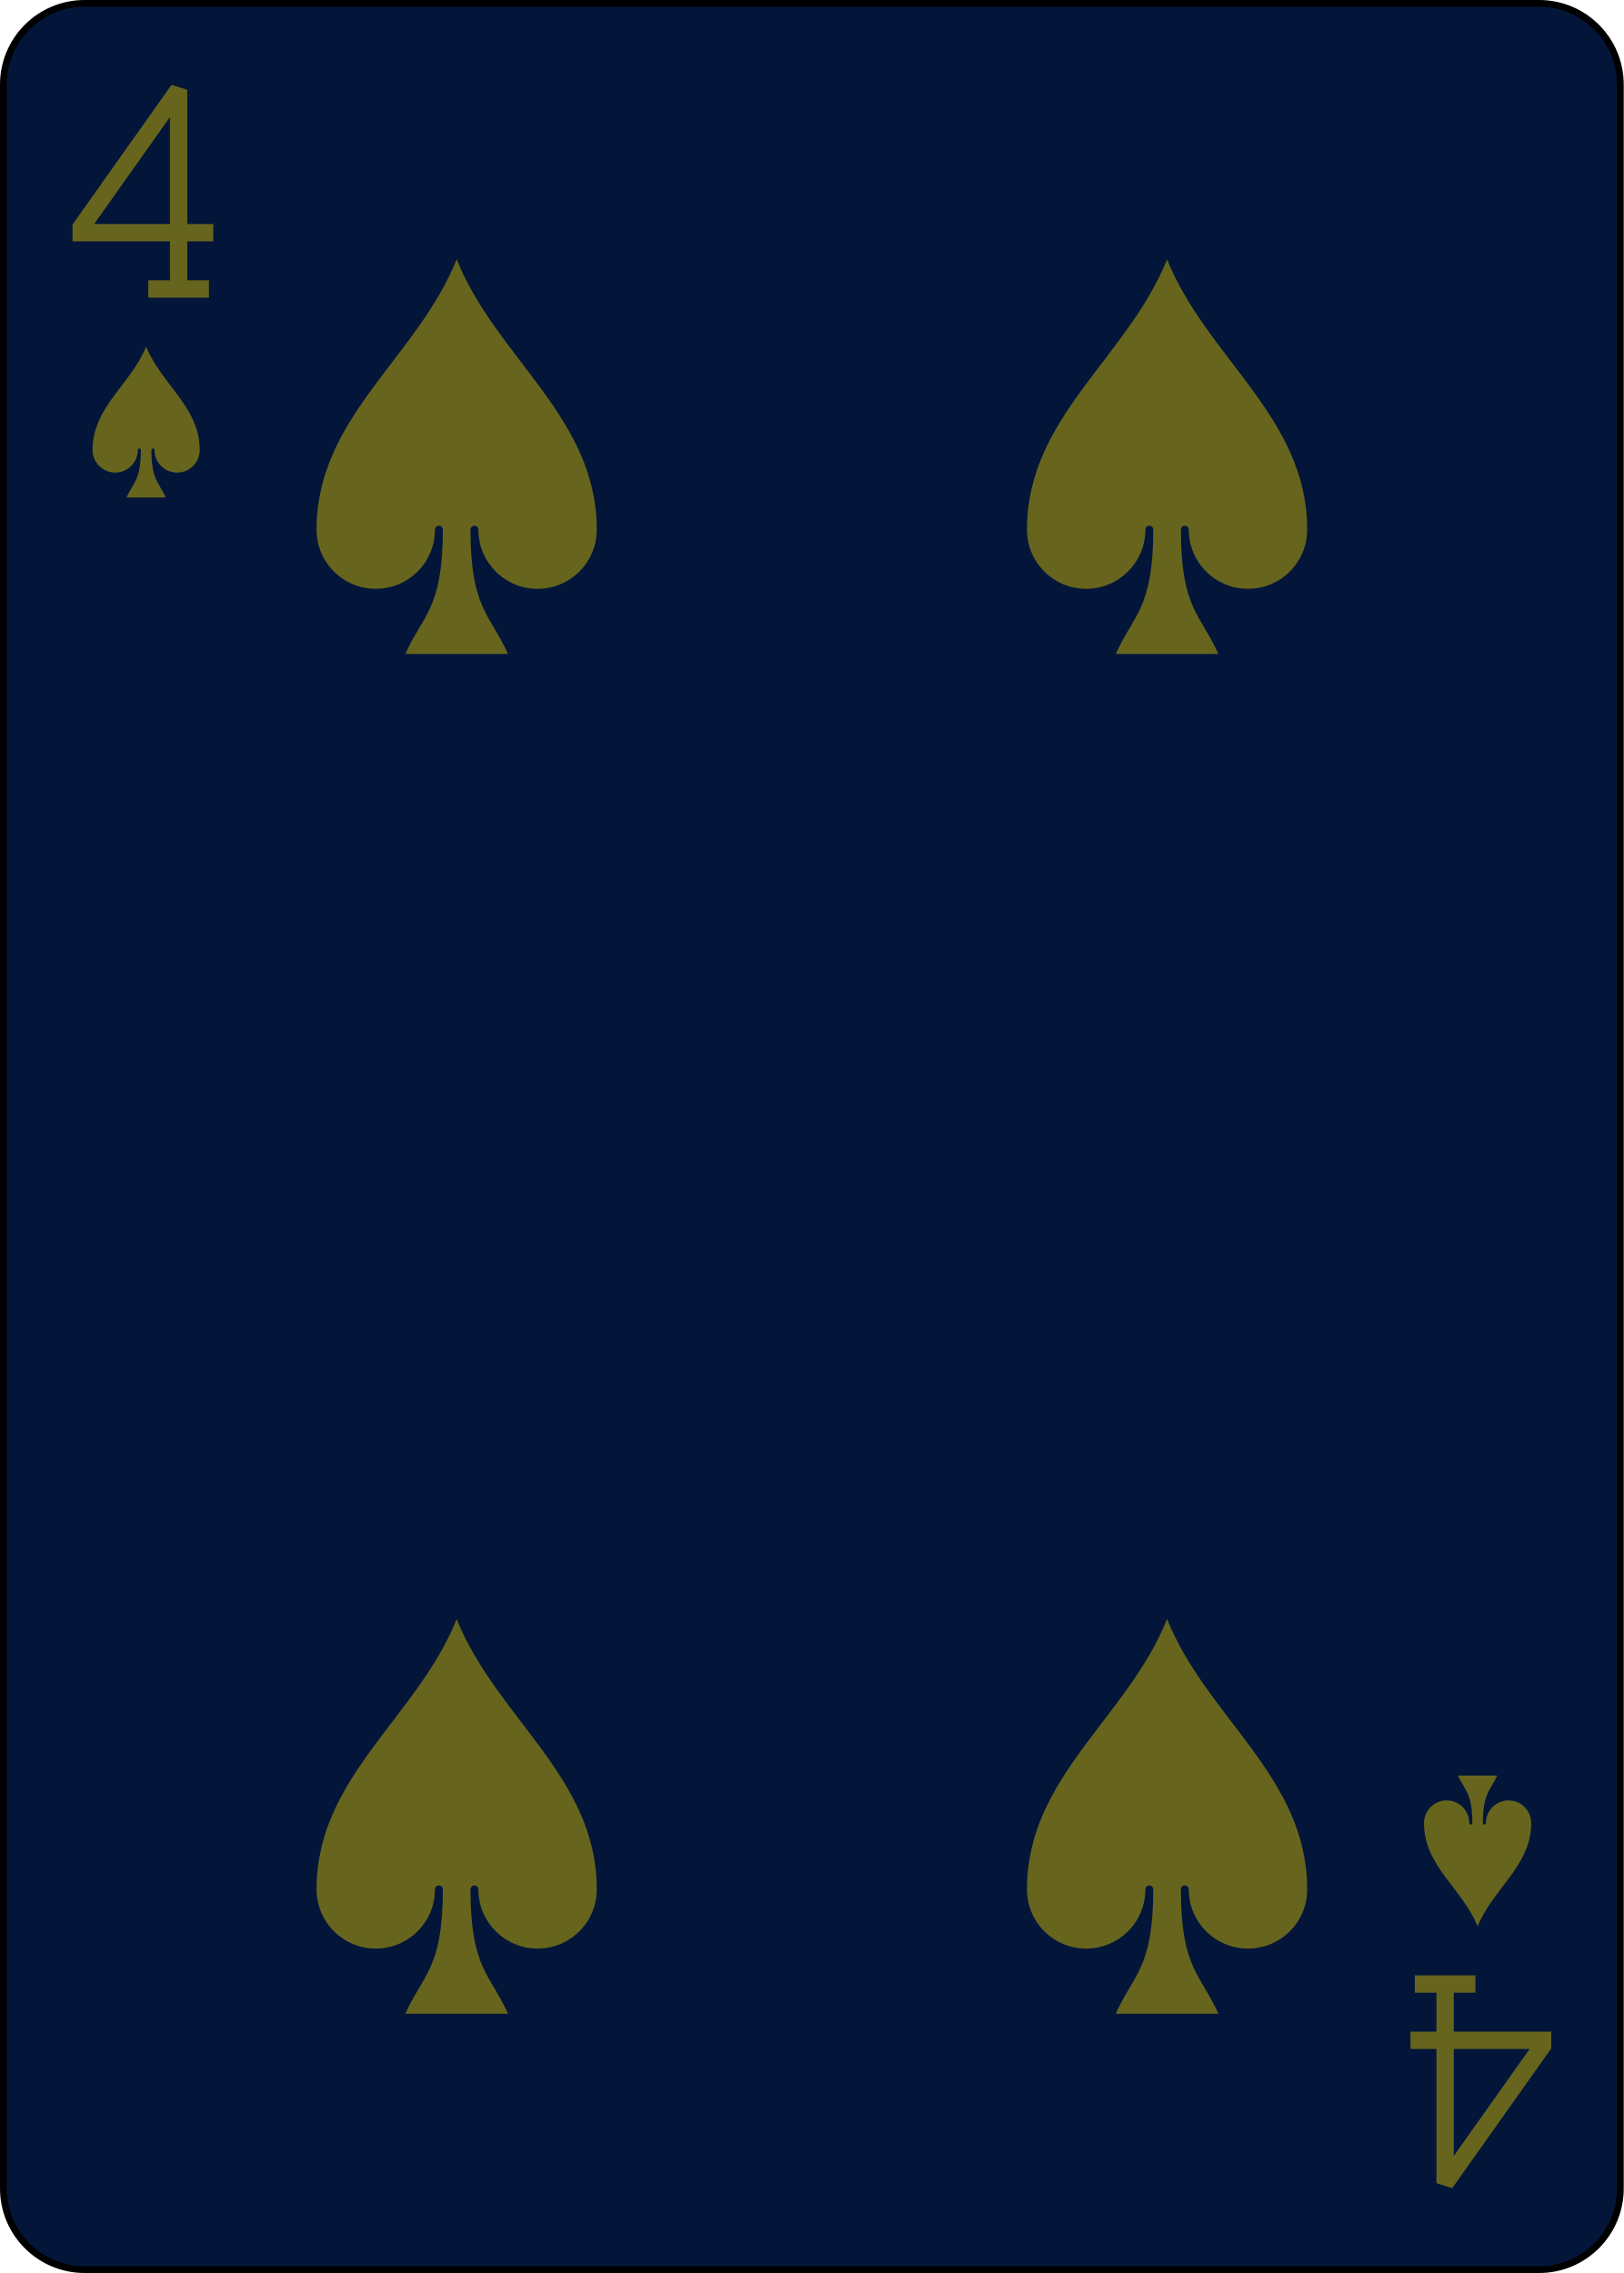
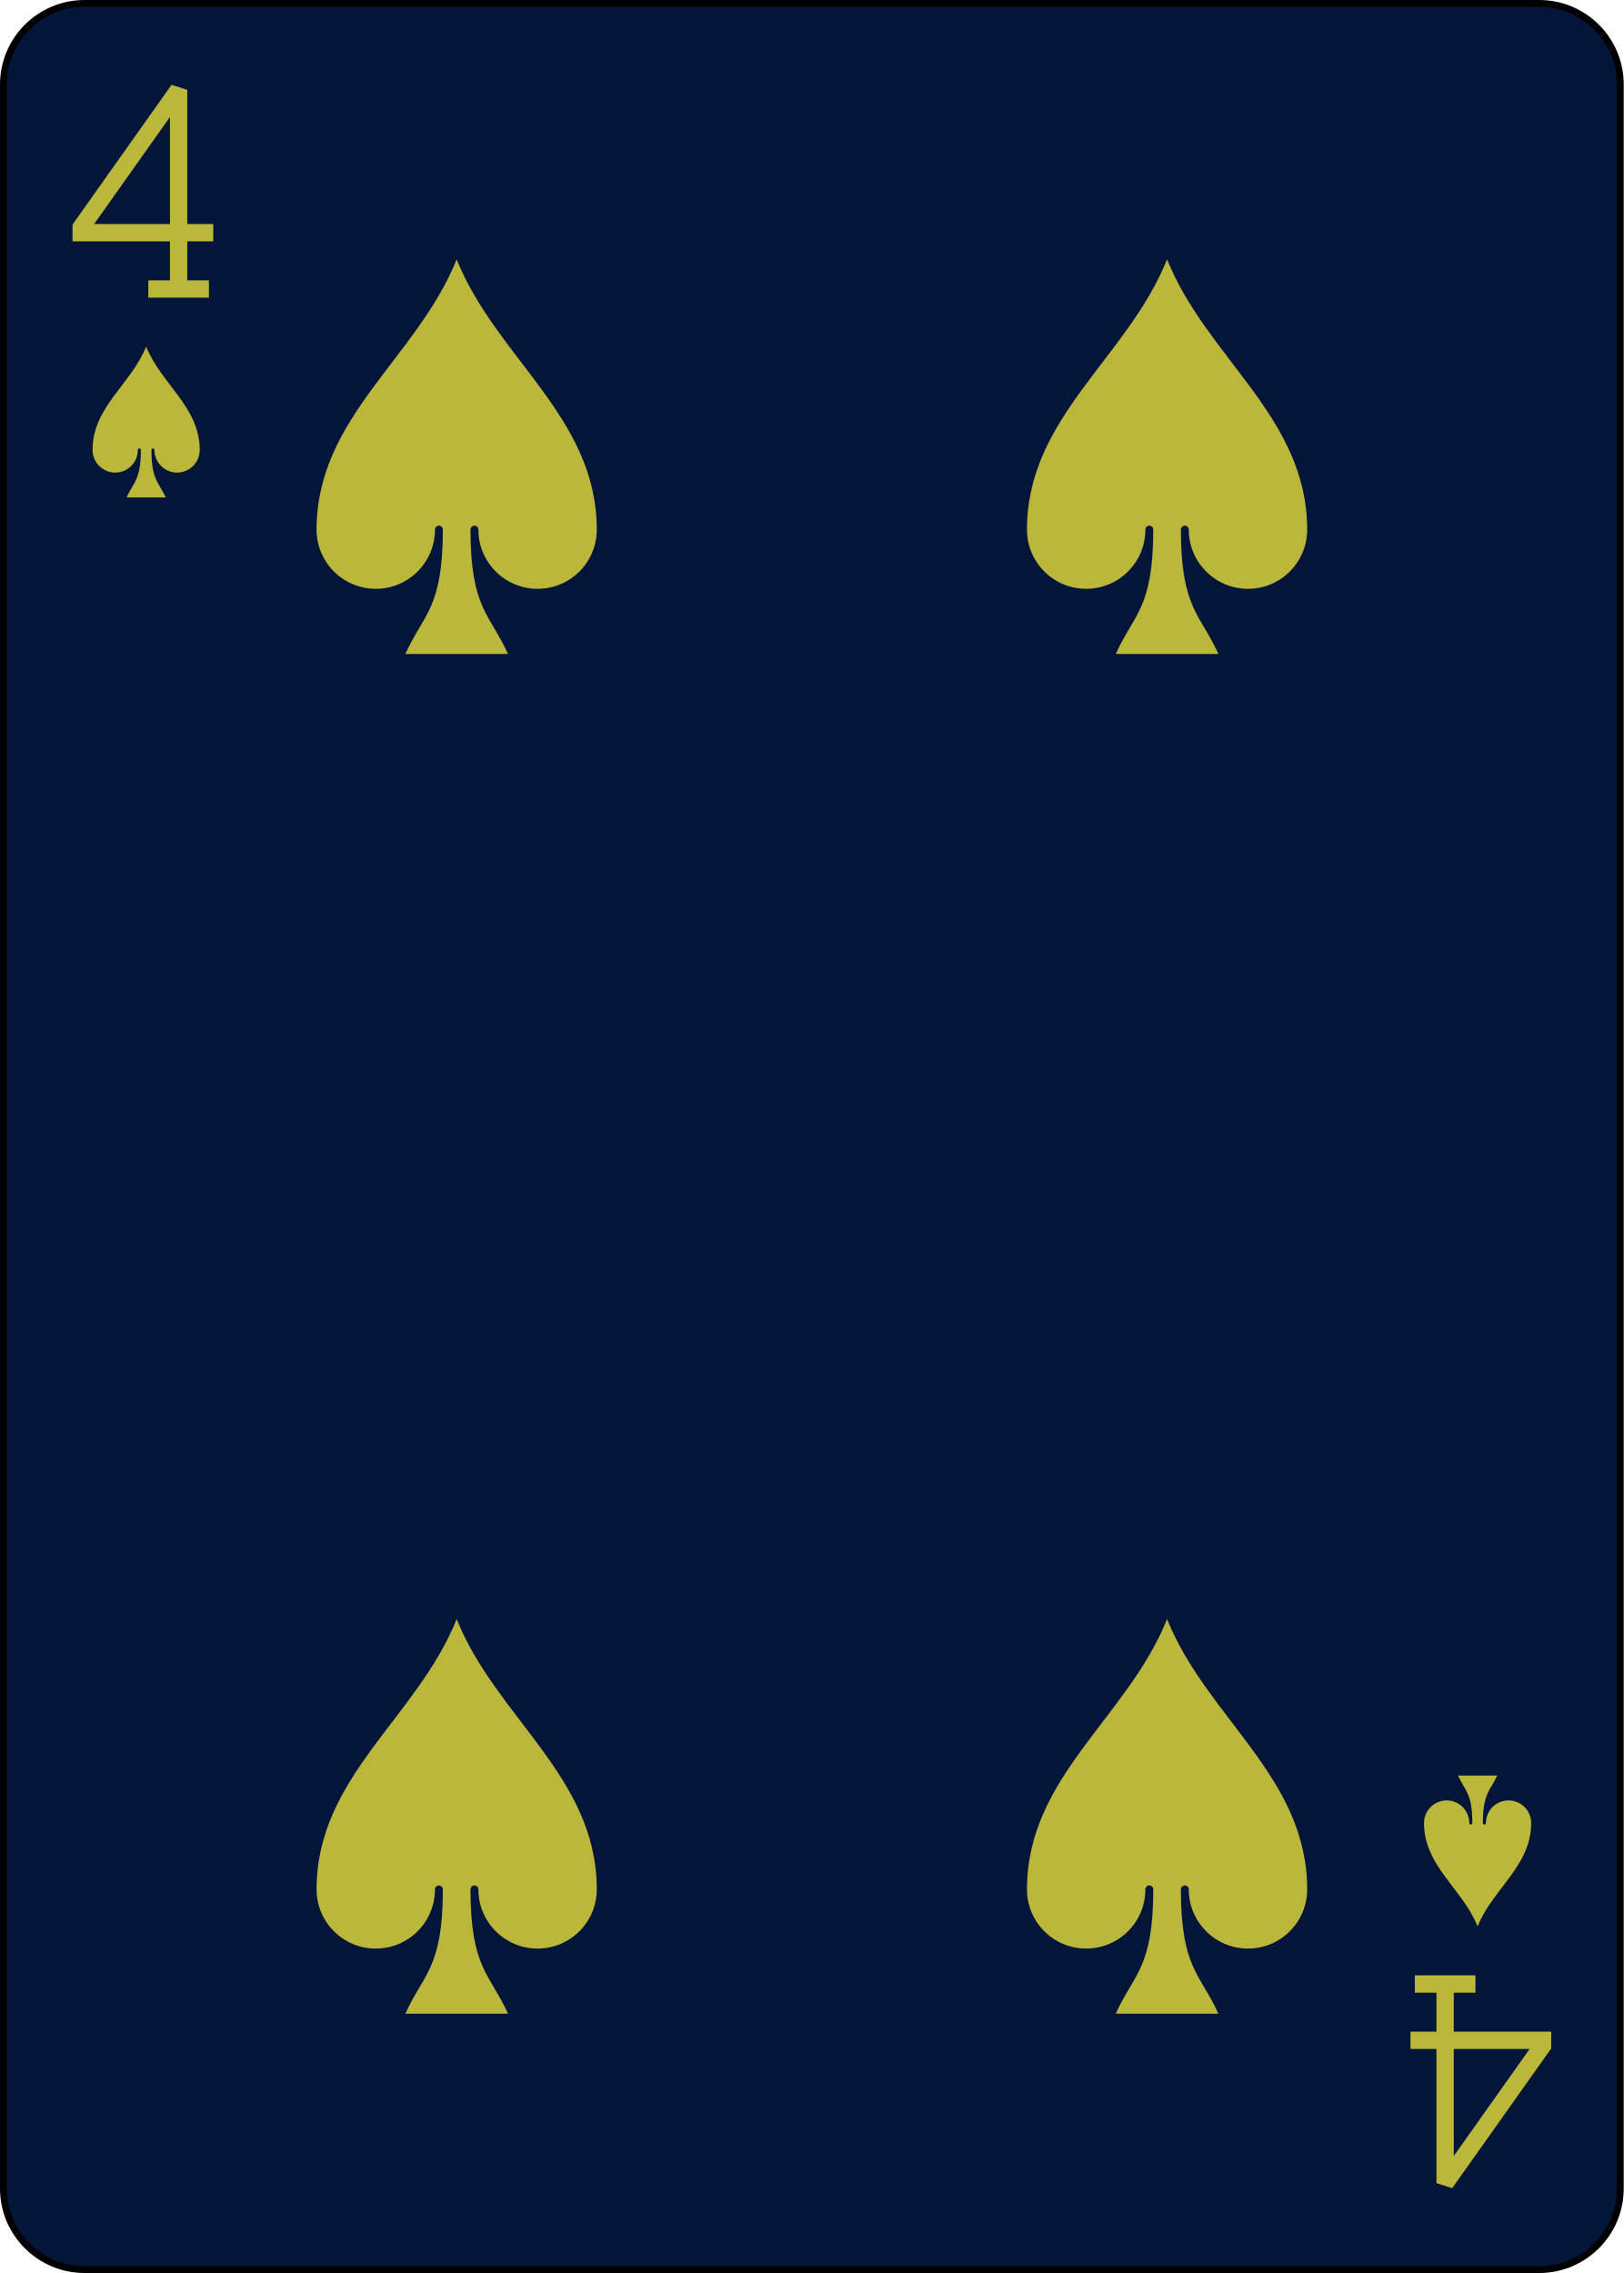
<svg xmlns="http://www.w3.org/2000/svg" xmlns:xlink="http://www.w3.org/1999/xlink" class="card" face="4S" height="3.5in" preserveAspectRatio="none" viewBox="-120 -168 240 336" width="2.5in">
  <symbol id="SS4" viewBox="-600 -600 1200 1200" preserveAspectRatio="xMinYMid">
-     <path d="M0 -500C100 -250 355 -100 355 185A150 150 0 0 1 55 185A10 10 0 0 0 35 185C35 385 85 400 130 500L-130 500C-85 400 -35 385 -35 185A10 10 0 0 0 -55 185A150 150 0 0 1 -355 185C-355 -100 -100 -250 0 -500Z" fill="#67651d" />
+     <path d="M0 -500C100 -250 355 -100 355 185A150 150 0 0 1 55 185A10 10 0 0 0 35 185C35 385 85 400 130 500L-130 500C-85 400 -35 385 -35 185A10 10 0 0 0 -55 185A150 150 0 0 1 -355 185C-355 -100 -100 -250 0 -500Z" fill="#bab73a" />
  </symbol>
  <symbol id="VS4" viewBox="-500 -500 1000 1000" preserveAspectRatio="xMinYMid">
-     <path d="M50 460L250 460M150 460L150 -460L-300 175L-300 200L270 200" stroke="#67651d" stroke-width="80" stroke-linecap="square" stroke-miterlimit="1.5" fill="none" />
+     <path d="M50 460L250 460M150 460L150 -460L-300 175L-300 200L270 200" stroke="#bab73a" stroke-width="80" stroke-linecap="square" stroke-miterlimit="1.5" fill="none" />
  </symbol>
  <rect width="239" height="335" x="-119.5" y="-167.5" rx="12" ry="12" fill="#03163a" stroke="black" />
  <use xlink:href="#VS4" height="32" x="-114.4" y="-156" />
  <use xlink:href="#SS4" height="26.769" x="-111.784" y="-119" />
  <use xlink:href="#SS4" height="70" x="-87.501" y="-135.501" />
  <use xlink:href="#SS4" height="70" x="17.501" y="-135.501" />
  <use xlink:href="#SS4" height="70" x="-87.501" y="65.501" />
  <use xlink:href="#SS4" height="70" x="17.501" y="65.501" />
  <g transform="rotate(180)">
    <use xlink:href="#VS4" height="32" x="-114.4" y="-156" />
    <use xlink:href="#SS4" height="26.769" x="-111.784" y="-119" />
  </g>
</svg>
